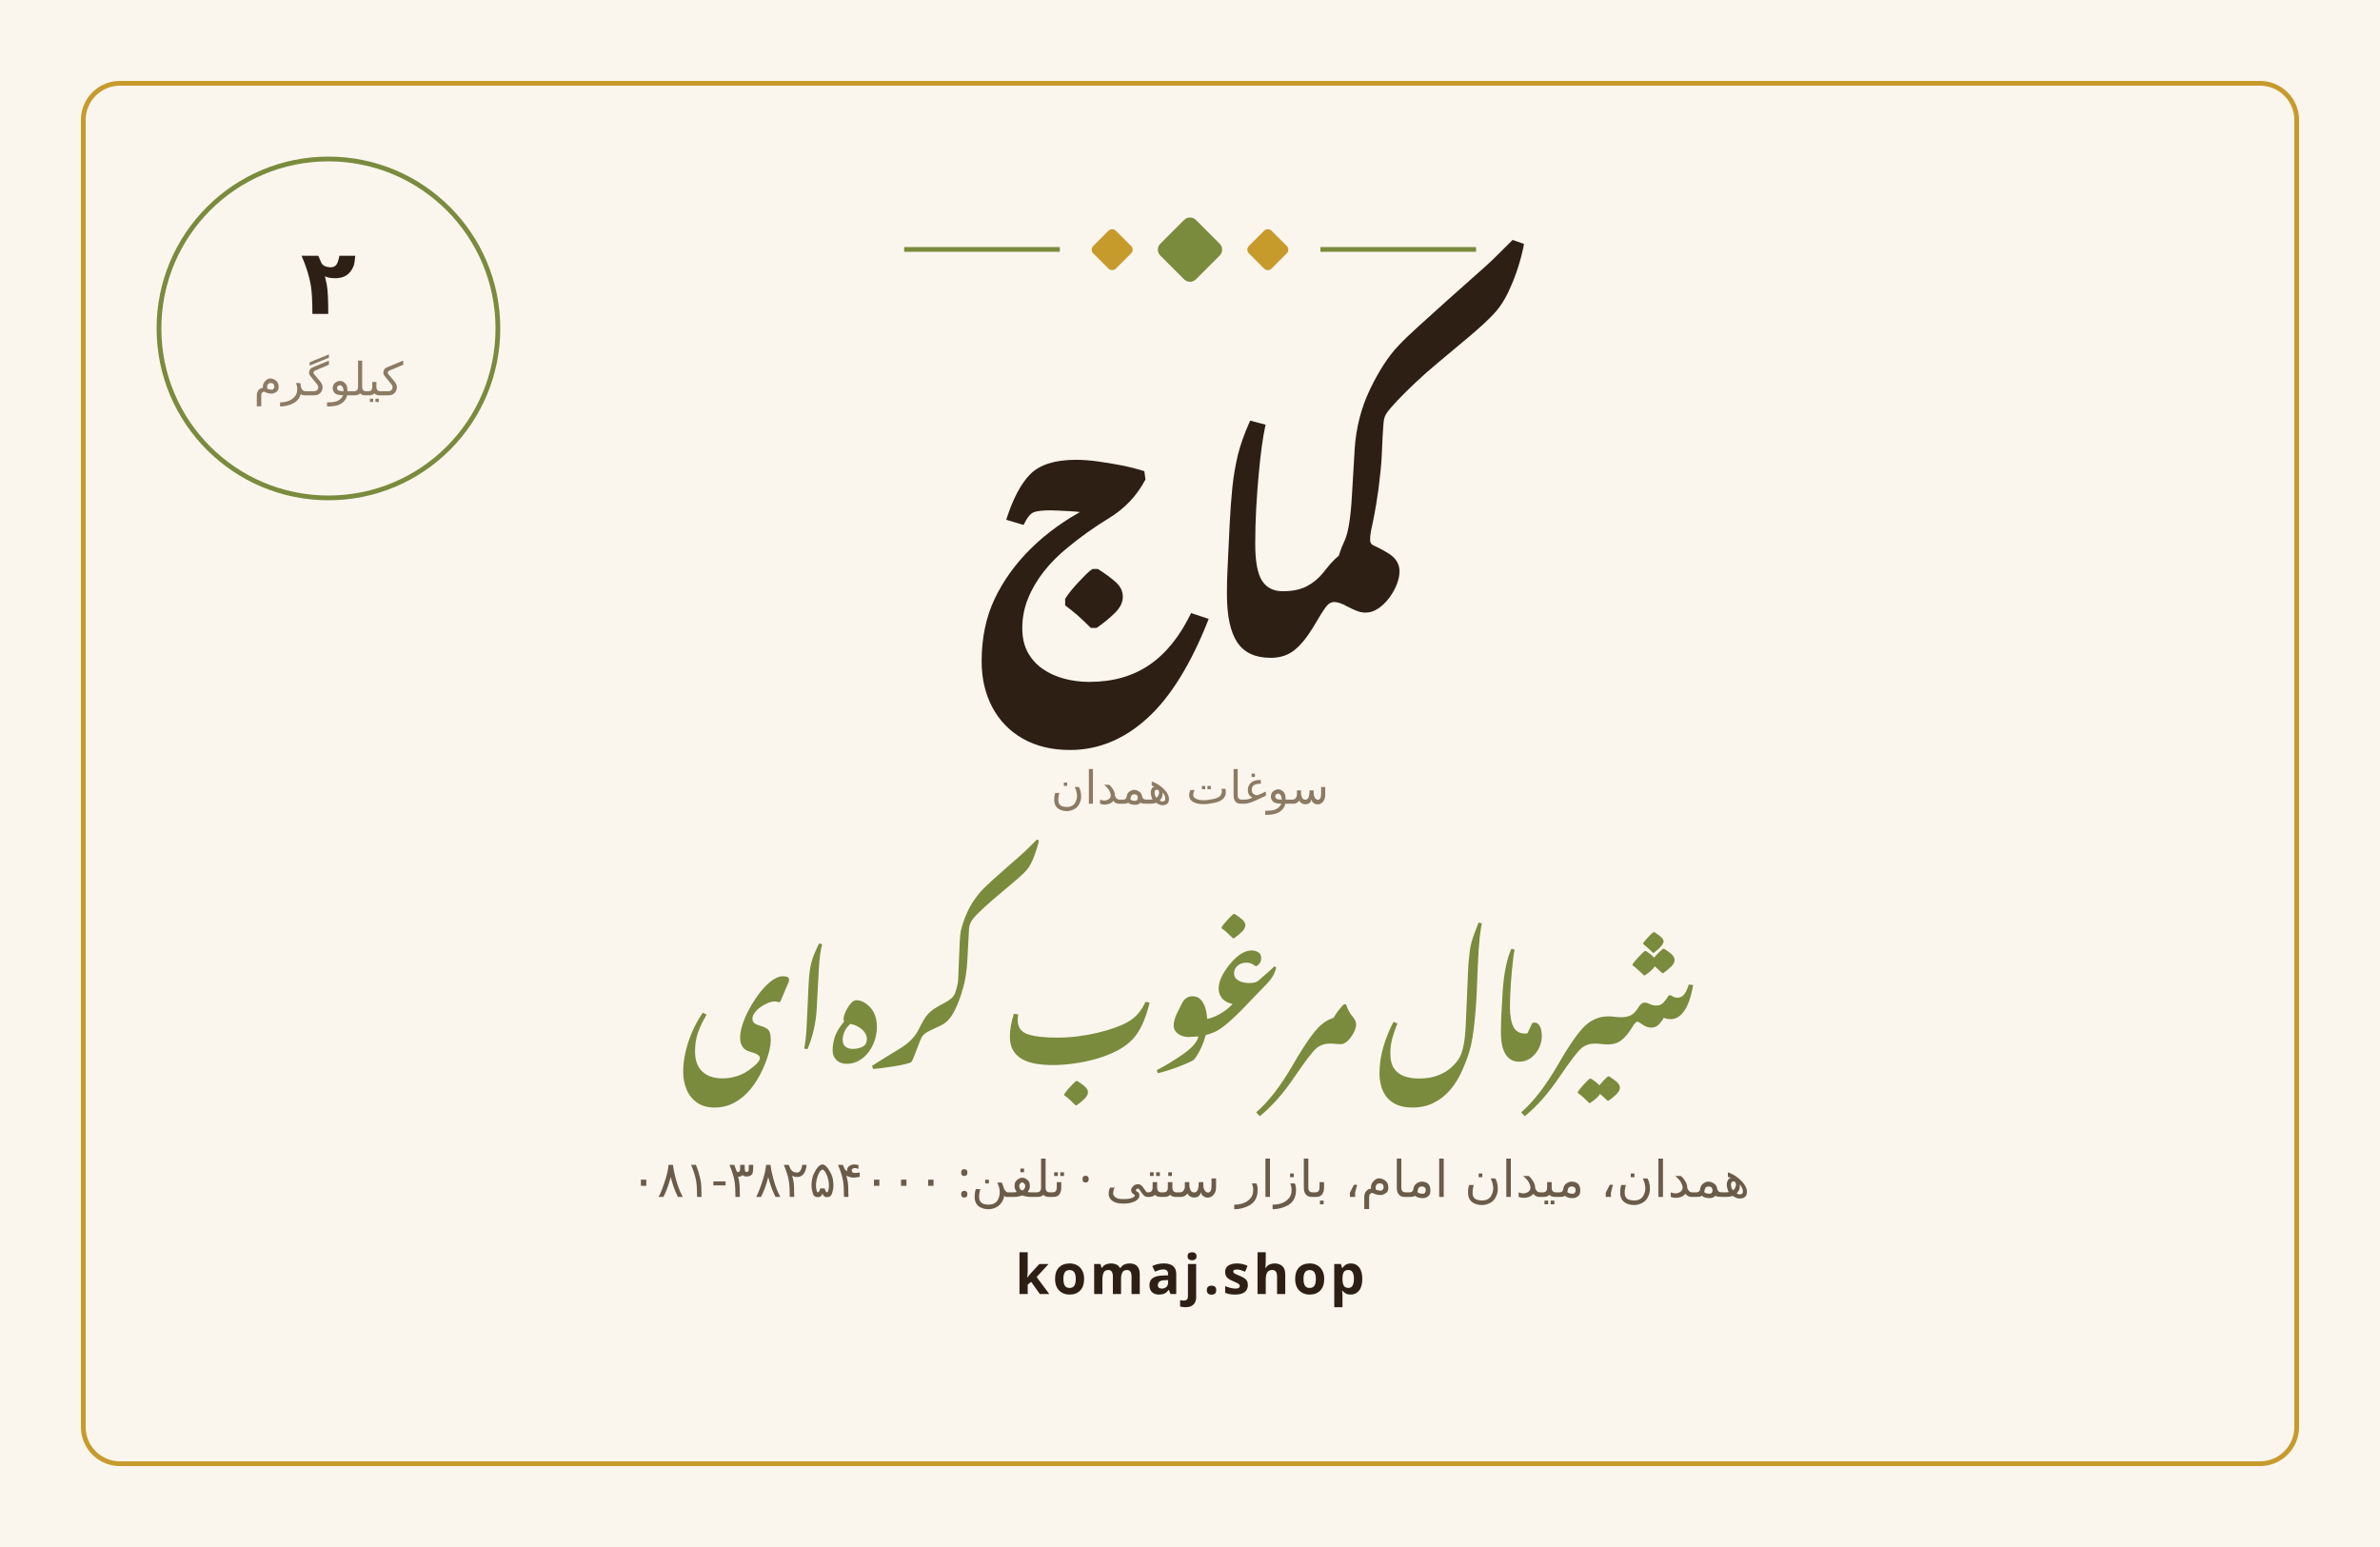
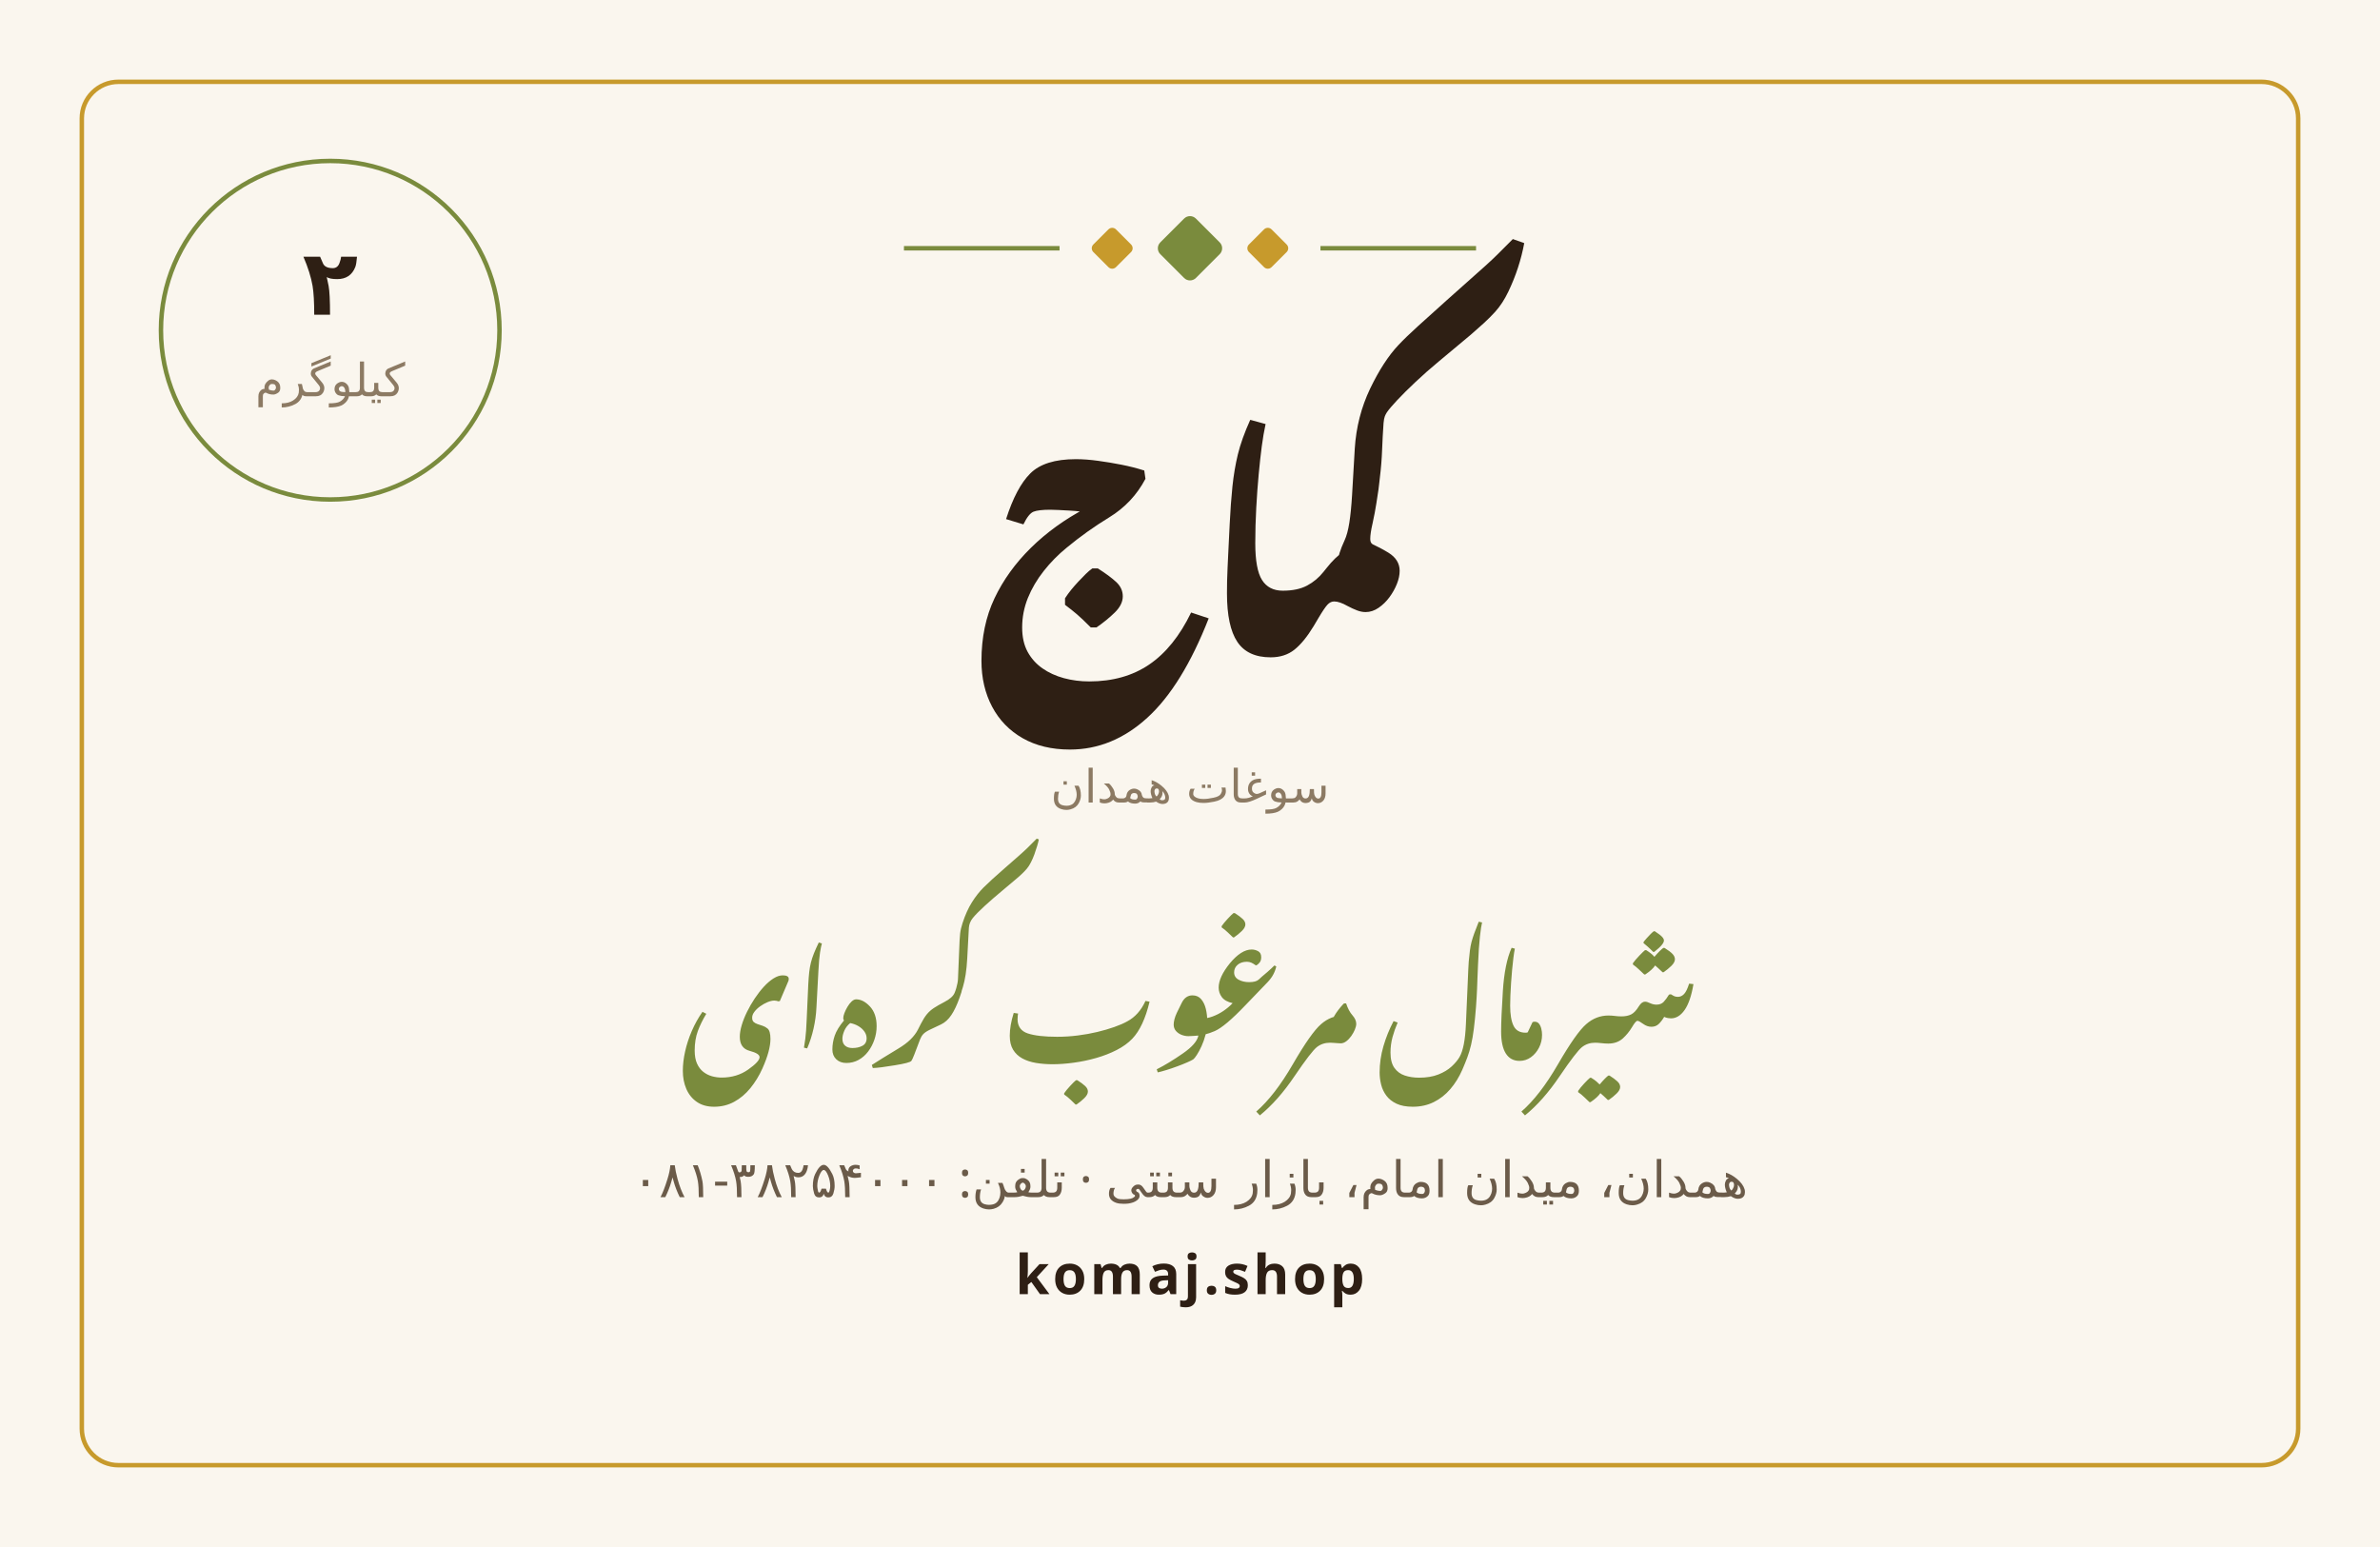
- <svg xmlns="http://www.w3.org/2000/svg" width="400mm" height="260mm" viewBox="0 0 1000 650">
-   <rect width="1000" height="650" fill="#FAF6EE" />
-   <rect x="35.0" y="35.0" width="930.0" height="580.0" rx="15.4" fill="none" stroke="#C79A2C" stroke-width="2" />
-   <rect x="554.8" y="103.8" width="65.4" height="2.0" fill="#7A8B3D" />
-   <rect x="379.9" y="103.8" width="65.4" height="2.0" fill="#7A8B3D" />
-   <rect x="-6.73" y="-6.73" width="13.46" height="13.46" fill="#C79A2C" rx="2.2" transform="translate(532.7,104.9) rotate(45)" />
-   <rect x="-10.58" y="-10.58" width="21.15" height="21.15" fill="#7A8B3D" rx="3.5" transform="translate(500.0,104.9) rotate(45)" />
-   <rect x="-6.73" y="-6.73" width="13.46" height="13.46" fill="#C79A2C" rx="2.2" transform="translate(467.3,104.9) rotate(45)" />
-   <text x="500.0" y="276.4" text-anchor="middle" font-family="'Noto Nastaliq Urdu', serif" font-size="103.8" fill="#2E1F14" font-weight="700" direction="rtl">کماج</text>
-   <text x="500.0" y="337.7" text-anchor="middle" font-family="'Vazirmatn', sans-serif" font-size="19.2" fill="#8C7A63" direction="rtl">سوغات همدان</text>
-   <text x="500.0" y="446.1" text-anchor="middle" font-family="'Noto Nastaliq Urdu', serif" font-size="51.9" fill="#7A8B3D" direction="rtl">شیرمال مرغوب کره‌ای</text>
-   <text x="500.0" y="502.9" text-anchor="middle" font-family="'Vazirmatn', sans-serif" font-size="21.2" fill="#6B5B49" direction="rtl">همدان، میدان امام، بازار سنتی · تلفن: ⁦۰۸۱-۳۸۲۵۴۰۰۰⁩</text>
-   <text x="500.0" y="543.7" text-anchor="middle" font-family="'Vazirmatn', sans-serif" font-size="23.1" fill="#2E1F14" font-weight="600" letter-spacing="1.38">komaj.shop</text>
-   <circle cx="138.0" cy="138.0" r="71.2" fill="#FAF6EE" stroke="#7A8B3D" stroke-width="2" />
-   <text x="138.0" y="131.9" text-anchor="middle" font-family="'Vazirmatn', sans-serif" font-size="38.5" fill="#2E1F14" font-weight="800" direction="rtl">۲</text>
-   <text x="138.0" y="166.1" text-anchor="middle" font-family="'Vazirmatn', sans-serif" font-size="19.2" fill="#8C7A63" direction="rtl">کیلوگرم</text>
+ <svg xmlns="http://www.w3.org/2000/svg" width="400mm" height="260mm" viewBox="0 0 1600 1040">
+   <rect width="1600" height="1040" fill="#FAF6EE" />
+   <rect x="55.0" y="55.0" width="1490.0" height="930.0" rx="24.6" fill="none" stroke="#C79A2C" stroke-width="3" />
+   <rect x="887.7" y="165.4" width="104.6" height="3.0" fill="#7A8B3D" />
+   <rect x="607.7" y="165.4" width="104.6" height="3.0" fill="#7A8B3D" />
+   <rect x="-10.77" y="-10.77" width="21.54" height="21.54" fill="#C79A2C" rx="3.6" transform="translate(852.3,166.9) rotate(45)" />
+   <rect x="-16.92" y="-16.92" width="33.85" height="33.85" fill="#7A8B3D" rx="5.6" transform="translate(800.0,166.9) rotate(45)" />
+   <rect x="-10.77" y="-10.77" width="21.54" height="21.54" fill="#C79A2C" rx="3.6" transform="translate(747.7,166.9) rotate(45)" />
+   <text x="800.0" y="441.9" text-anchor="middle" font-family="'Noto Nastaliq Urdu', serif" font-size="166.2" fill="#2E1F14" font-weight="700" direction="rtl">کماج</text>
+   <text x="800.0" y="539.5" text-anchor="middle" font-family="'Vazirmatn', sans-serif" font-size="30.8" fill="#8C7A63" direction="rtl">سوغات همدان</text>
+   <text x="800.0" y="713.2" text-anchor="middle" font-family="'Noto Nastaliq Urdu', serif" font-size="83.1" fill="#7A8B3D" direction="rtl">شیرمال مرغوب کره‌ای</text>
+   <text x="800.0" y="804.8" text-anchor="middle" font-family="'Vazirmatn', sans-serif" font-size="33.8" fill="#6B5B49" direction="rtl">همدان، میدان امام، بازار سنتی · تلفن: ⁦۰۸۱-۳۸۲۵۴۰۰۰⁩</text>
+   <text x="800.0" y="870.0" text-anchor="middle" font-family="'Vazirmatn', sans-serif" font-size="36.9" fill="#2E1F14" font-weight="600" letter-spacing="2.22">komaj.shop</text>
+   <circle cx="222.0" cy="222.0" r="113.8" fill="#FAF6EE" stroke="#7A8B3D" stroke-width="3" />
+   <text x="222.0" y="211.6" text-anchor="middle" font-family="'Vazirmatn', sans-serif" font-size="61.5" fill="#2E1F14" font-weight="800" direction="rtl">۲</text>
+   <text x="222.0" y="266.4" text-anchor="middle" font-family="'Vazirmatn', sans-serif" font-size="30.8" fill="#8C7A63" direction="rtl">کیلوگرم</text>
</svg>
